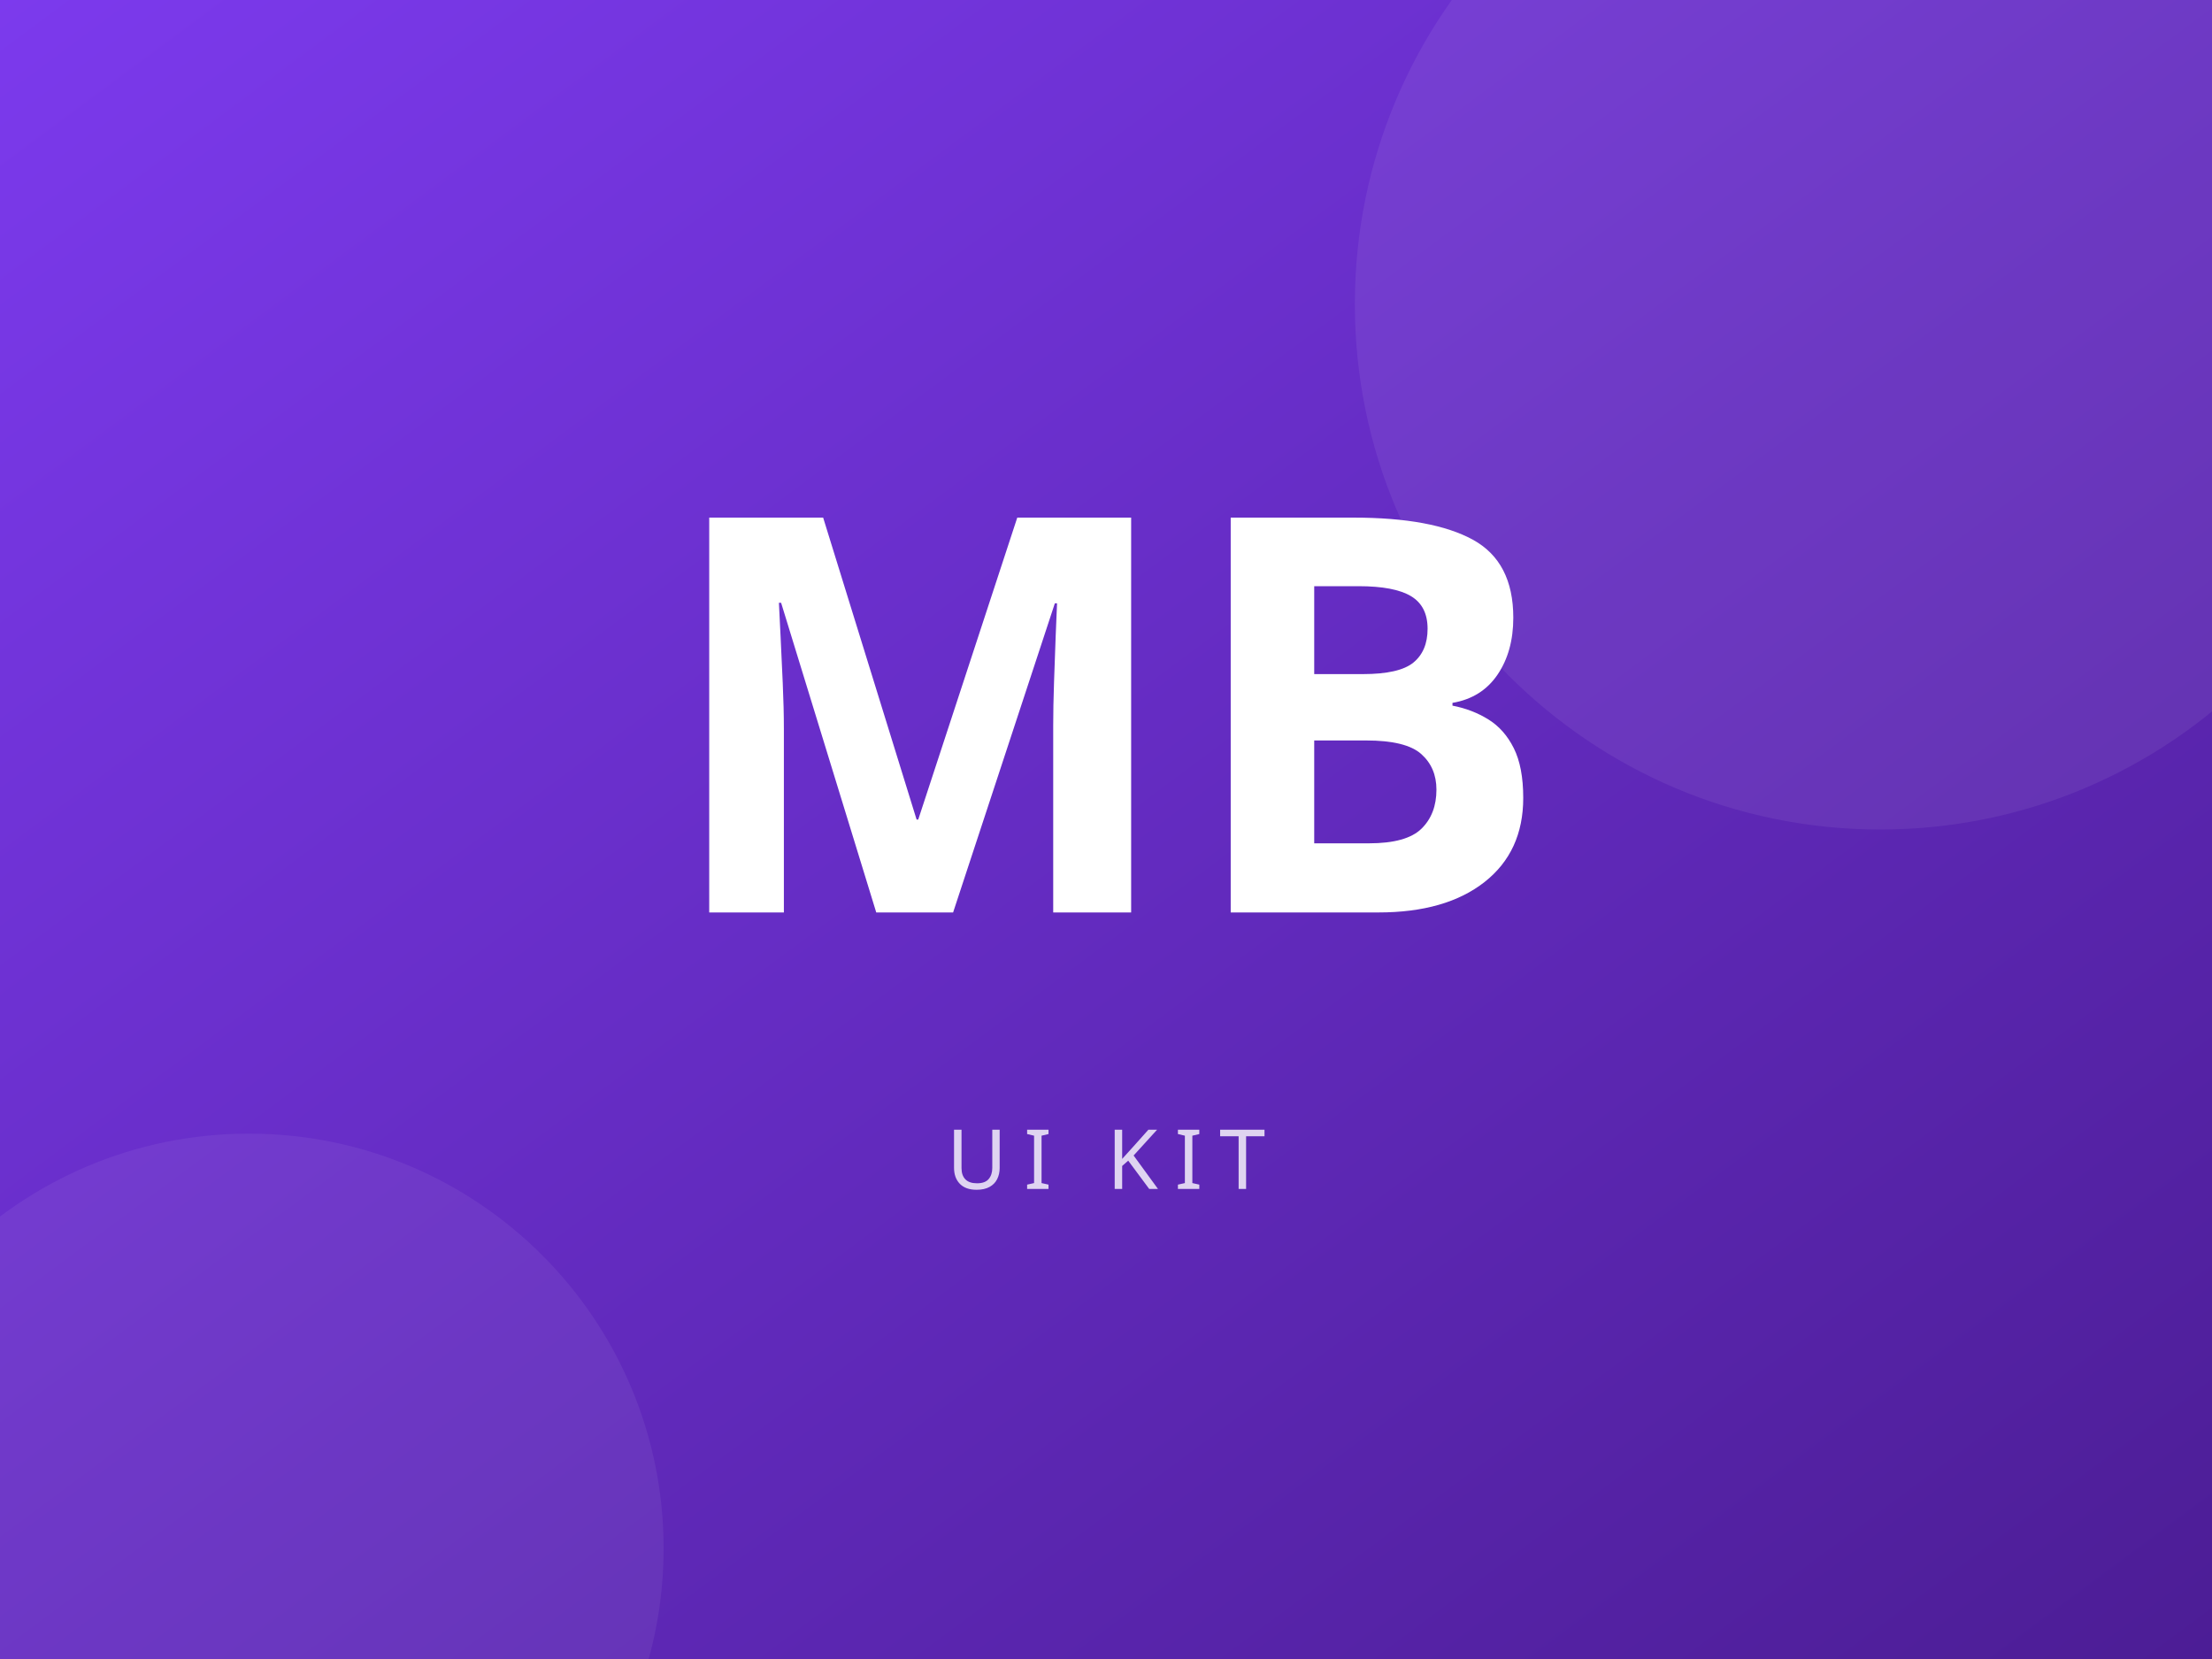
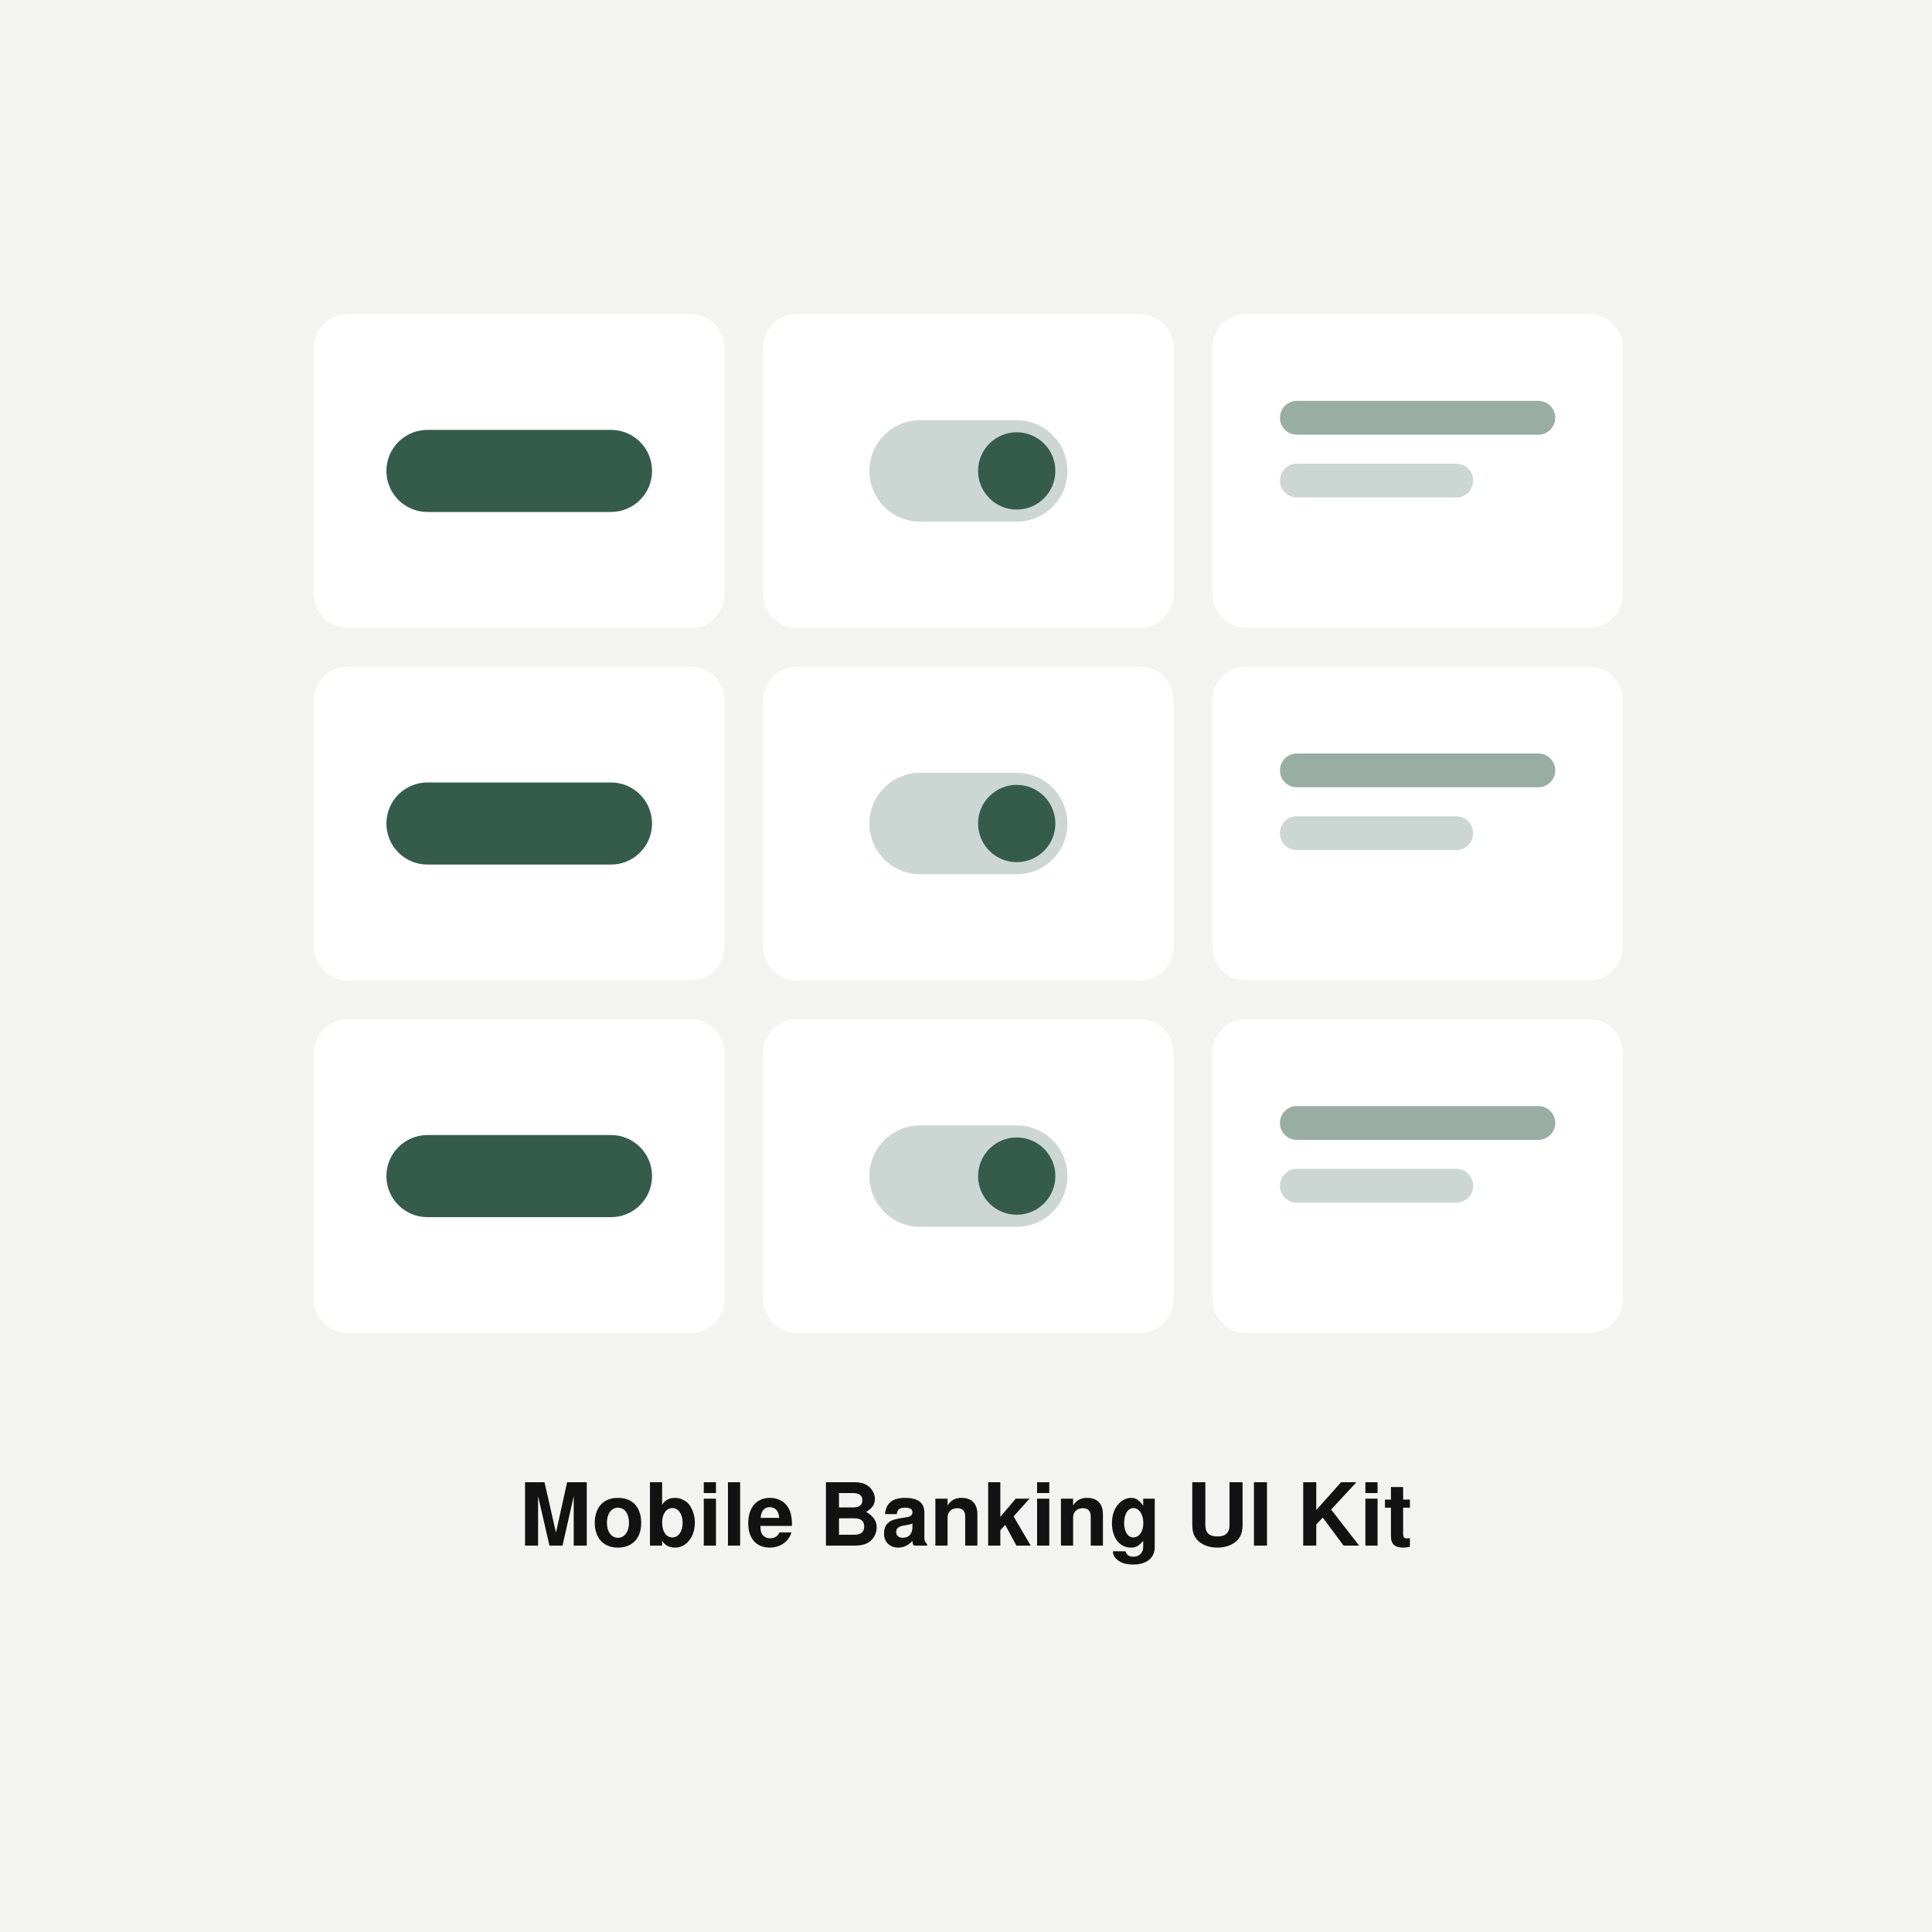
- <svg xmlns="http://www.w3.org/2000/svg" width="800" height="600" viewBox="0 0 800 600">
-   <defs>
-     <linearGradient id="g" x1="0" y1="0" x2="1" y2="1">
-       <stop offset="0" stop-color="#7c3aed" />
-       <stop offset="1" stop-color="#4c1d95" />
-     </linearGradient>
-   </defs>
-   <rect width="800" height="600" fill="url(#g)" />
-   <circle cx="680" cy="110" r="190" fill="#fff" opacity=".07" />
-   <circle cx="90" cy="560" r="150" fill="#fff" opacity=".06" />
-   <text x="400" y="330" text-anchor="middle" font-family="system-ui,sans-serif" font-size="200" font-weight="700" fill="#fff">MB</text>
-   <text x="400" y="430" text-anchor="middle" font-family="system-ui,sans-serif" font-size="30" letter-spacing="6" fill="#fff" opacity=".8">UI KIT</text>
+ <svg xmlns="http://www.w3.org/2000/svg" width="800" height="800" viewBox="0 0 800 800">
+   <rect width="800" height="800" fill="#f3f3f1" />
+   <rect x="130" y="130" width="170" height="130" rx="14" fill="#fff" />
+   <rect x="160" y="178" width="110" height="34" rx="17" fill="#355c4a" />
+   <rect x="316" y="130" width="170" height="130" rx="14" fill="#fff" />
+   <rect x="360" y="174" width="82" height="42" rx="21" fill="#355c4a" opacity=".25" />
+   <circle cx="421" cy="195" r="16" fill="#355c4a" />
+   <rect x="502" y="130" width="170" height="130" rx="14" fill="#fff" />
+   <rect x="530" y="166" width="114" height="14" rx="7" fill="#355c4a" opacity=".5" />
+   <rect x="530" y="192" width="80" height="14" rx="7" fill="#355c4a" opacity=".25" />
+   <rect x="130" y="276" width="170" height="130" rx="14" fill="#fff" />
+   <rect x="160" y="324" width="110" height="34" rx="17" fill="#355c4a" />
+   <rect x="316" y="276" width="170" height="130" rx="14" fill="#fff" />
+   <rect x="360" y="320" width="82" height="42" rx="21" fill="#355c4a" opacity=".25" />
+   <circle cx="421" cy="341" r="16" fill="#355c4a" />
+   <rect x="502" y="276" width="170" height="130" rx="14" fill="#fff" />
+   <rect x="530" y="312" width="114" height="14" rx="7" fill="#355c4a" opacity=".5" />
+   <rect x="530" y="338" width="80" height="14" rx="7" fill="#355c4a" opacity=".25" />
+   <rect x="130" y="422" width="170" height="130" rx="14" fill="#fff" />
+   <rect x="160" y="470" width="110" height="34" rx="17" fill="#355c4a" />
+   <rect x="316" y="422" width="170" height="130" rx="14" fill="#fff" />
+   <rect x="360" y="466" width="82" height="42" rx="21" fill="#355c4a" opacity=".25" />
+   <circle cx="421" cy="487" r="16" fill="#355c4a" />
+   <rect x="502" y="422" width="170" height="130" rx="14" fill="#fff" />
+   <rect x="530" y="458" width="114" height="14" rx="7" fill="#355c4a" opacity=".5" />
+   <rect x="530" y="484" width="80" height="14" rx="7" fill="#355c4a" opacity=".25" />
+   <text x="400" y="640" text-anchor="middle" font-family="Helvetica,Arial,sans-serif" font-size="36" font-weight="600" fill="#121212">Mobile Banking UI Kit</text>
</svg>
